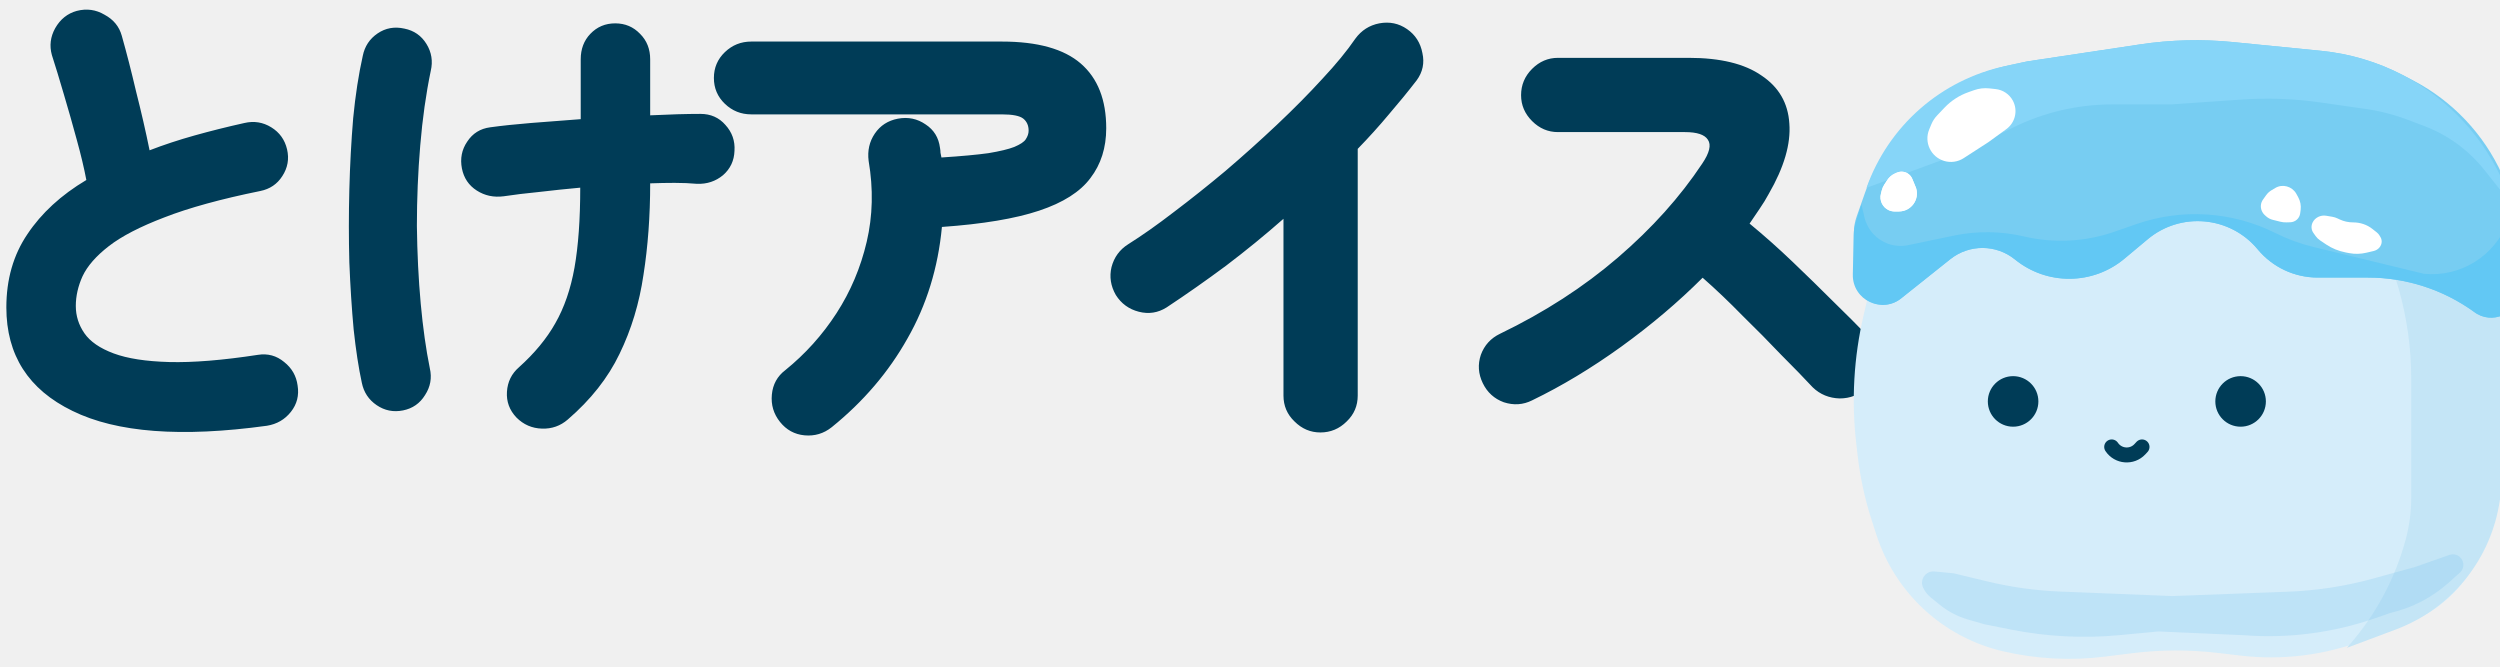
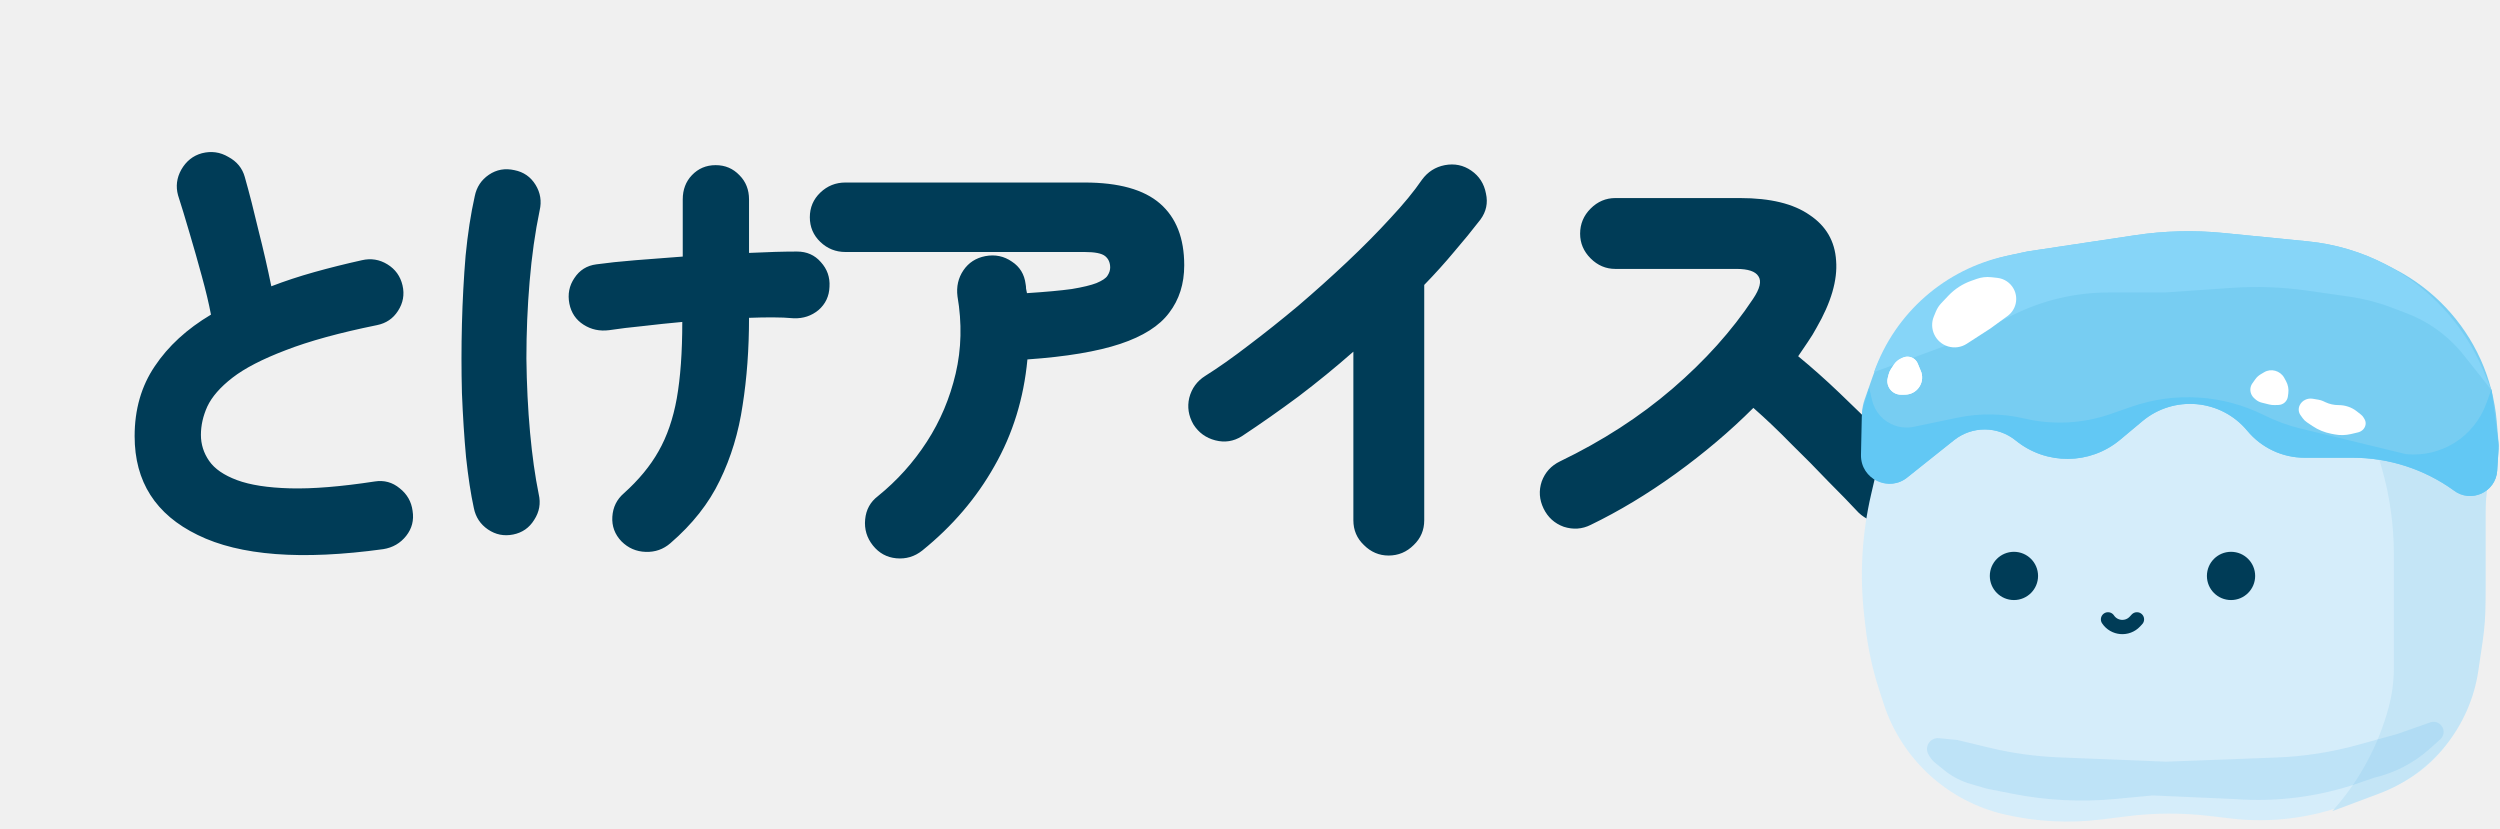
- <svg xmlns="http://www.w3.org/2000/svg" width="334" height="89" viewBox="0 0 334 89" fill="none">
-   <path d="M35.664 56.88C24.229 58.459 15.568 57.797 9.68 54.896C3.792 52.037 0.848 47.429 0.848 41.072C0.848 37.317 1.787 34.053 3.664 31.28C5.541 28.464 8.165 26.053 11.536 24.048C11.237 22.469 10.811 20.677 10.256 18.672C9.701 16.624 9.125 14.597 8.528 12.592C7.931 10.544 7.397 8.795 6.928 7.344C6.587 6.107 6.736 4.912 7.376 3.76C8.059 2.565 9.019 1.797 10.256 1.456C11.579 1.115 12.816 1.285 13.968 1.968C15.163 2.608 15.931 3.547 16.272 4.784C16.912 7.045 17.552 9.541 18.192 12.272C18.875 14.96 19.472 17.563 19.984 20.08C21.861 19.355 23.867 18.693 26 18.096C28.133 17.499 30.352 16.944 32.656 16.432C33.936 16.133 35.131 16.325 36.24 17.008C37.349 17.691 38.053 18.672 38.352 19.952C38.651 21.232 38.437 22.427 37.712 23.536C37.029 24.603 36.048 25.264 34.768 25.52C29.52 26.587 25.253 27.76 21.968 29.04C18.725 30.277 16.251 31.557 14.544 32.88C12.837 34.203 11.664 35.547 11.024 36.912C10.427 38.235 10.128 39.557 10.128 40.88C10.128 42.203 10.512 43.419 11.28 44.528C12.048 45.637 13.349 46.533 15.184 47.216C17.019 47.899 19.493 48.283 22.608 48.368C25.765 48.453 29.712 48.133 34.448 47.408C35.771 47.195 36.944 47.515 37.968 48.368C38.992 49.179 39.589 50.224 39.76 51.504C39.973 52.827 39.675 54 38.864 55.024C38.053 56.048 36.987 56.667 35.664 56.88ZM75.856 56.048C74.875 56.901 73.723 57.307 72.4 57.264C71.077 57.221 69.947 56.731 69.008 55.792C68.069 54.811 67.643 53.659 67.728 52.336C67.813 51.013 68.347 49.925 69.328 49.072C71.419 47.195 73.04 45.232 74.192 43.184C75.387 41.093 76.24 38.619 76.752 35.76C77.264 32.859 77.52 29.296 77.52 25.072C75.643 25.243 73.808 25.435 72.016 25.648C70.267 25.819 68.688 26.011 67.28 26.224C65.957 26.395 64.763 26.139 63.696 25.456C62.629 24.773 61.968 23.792 61.712 22.512C61.456 21.189 61.691 19.995 62.416 18.928C63.141 17.819 64.165 17.179 65.488 17.008C67.024 16.795 68.837 16.603 70.928 16.432C73.061 16.261 75.28 16.091 77.584 15.92V7.92C77.584 6.555 78.011 5.424 78.864 4.528C79.76 3.589 80.869 3.12 82.192 3.12C83.515 3.12 84.624 3.589 85.52 4.528C86.416 5.424 86.864 6.555 86.864 7.92V15.408C89.509 15.28 91.749 15.216 93.584 15.216C94.949 15.216 96.059 15.707 96.912 16.688C97.808 17.669 98.213 18.821 98.128 20.144C98.085 21.467 97.573 22.555 96.592 23.408C95.611 24.219 94.459 24.603 93.136 24.56C92.197 24.475 91.195 24.432 90.128 24.432C89.104 24.432 88.016 24.453 86.864 24.496C86.864 28.848 86.565 32.923 85.968 36.72C85.413 40.517 84.347 44.037 82.768 47.28C81.232 50.48 78.928 53.403 75.856 56.048ZM53.84 54.832C52.56 55.088 51.387 54.853 50.32 54.128C49.253 53.403 48.592 52.4 48.336 51.12C47.909 49.157 47.547 46.789 47.248 44.016C46.992 41.243 46.8 38.256 46.672 35.056C46.587 31.856 46.587 28.613 46.672 25.328C46.757 22.043 46.928 18.864 47.184 15.792C47.483 12.72 47.909 9.947 48.464 7.472C48.72 6.192 49.381 5.189 50.448 4.464C51.515 3.739 52.709 3.525 54.032 3.824C55.312 4.08 56.293 4.763 56.976 5.872C57.659 6.981 57.851 8.176 57.552 9.456C56.912 12.528 56.443 15.856 56.144 19.44C55.845 22.981 55.696 26.565 55.696 30.192C55.739 33.819 55.909 37.275 56.208 40.56C56.507 43.803 56.912 46.683 57.424 49.2C57.723 50.48 57.509 51.675 56.784 52.784C56.101 53.893 55.12 54.576 53.84 54.832ZM111.12 57.072C110.053 57.925 108.837 58.288 107.472 58.16C106.149 58.032 105.061 57.435 104.208 56.368C103.355 55.301 102.992 54.085 103.12 52.72C103.248 51.355 103.845 50.267 104.912 49.456C107.6 47.28 109.883 44.741 111.76 41.84C113.637 38.939 114.981 35.76 115.792 32.304C116.603 28.848 116.688 25.243 116.048 21.488C115.877 20.123 116.155 18.907 116.88 17.84C117.605 16.773 118.629 16.112 119.952 15.856C121.317 15.6 122.555 15.856 123.664 16.624C124.773 17.349 125.413 18.395 125.584 19.76C125.627 19.973 125.648 20.187 125.648 20.4C125.691 20.613 125.733 20.827 125.776 21.04C128.421 20.869 130.512 20.677 132.048 20.464C133.584 20.208 134.736 19.931 135.504 19.632C136.315 19.291 136.827 18.949 137.04 18.608C137.296 18.224 137.424 17.84 137.424 17.456C137.424 16.773 137.189 16.24 136.72 15.856C136.251 15.472 135.291 15.28 133.84 15.28H100.368C99.003 15.28 97.829 14.811 96.848 13.872C95.867 12.933 95.376 11.781 95.376 10.416C95.376 9.051 95.867 7.899 96.848 6.96C97.829 6.021 99.003 5.552 100.368 5.552H133.84C138.619 5.552 142.139 6.533 144.4 8.496C146.661 10.459 147.792 13.339 147.792 17.136C147.792 19.739 147.088 21.957 145.68 23.792C144.315 25.627 142.032 27.077 138.832 28.144C135.632 29.211 131.301 29.936 125.84 30.32C125.328 35.781 123.792 40.752 121.232 45.232C118.715 49.712 115.344 53.659 111.12 57.072ZM176.4 57.776C175.077 57.776 173.925 57.285 172.944 56.304C171.963 55.365 171.472 54.213 171.472 52.848V29.232C168.997 31.408 166.437 33.499 163.792 35.504C161.147 37.467 158.501 39.323 155.856 41.072C154.704 41.797 153.467 41.989 152.144 41.648C150.821 41.307 149.797 40.56 149.072 39.408C148.389 38.213 148.197 36.976 148.496 35.696C148.837 34.373 149.584 33.349 150.736 32.624C152.571 31.472 154.597 30.043 156.816 28.336C159.077 26.629 161.381 24.795 163.728 22.832C166.075 20.827 168.357 18.779 170.576 16.688C172.837 14.555 174.864 12.507 176.656 10.544C178.491 8.581 179.963 6.789 181.072 5.168C181.883 4.059 182.949 3.376 184.272 3.12C185.637 2.864 186.875 3.12 187.984 3.888C189.093 4.656 189.776 5.723 190.032 7.088C190.331 8.411 190.075 9.627 189.264 10.736C188.112 12.229 186.875 13.744 185.552 15.28C184.272 16.816 182.885 18.352 181.392 19.888V52.848C181.392 54.213 180.901 55.365 179.92 56.304C178.939 57.285 177.765 57.776 176.4 57.776ZM204.688 53.488C203.493 54.085 202.235 54.171 200.912 53.744C199.632 53.275 198.693 52.421 198.096 51.184C197.499 49.947 197.413 48.688 197.84 47.408C198.309 46.128 199.163 45.189 200.4 44.592C206.331 41.733 211.579 38.341 216.144 34.416C220.709 30.491 224.464 26.309 227.408 21.872C228.389 20.421 228.645 19.355 228.176 18.672C227.749 17.989 226.725 17.648 225.104 17.648H208.144C206.821 17.648 205.669 17.157 204.688 16.176C203.707 15.195 203.216 14.043 203.216 12.72C203.216 11.355 203.707 10.181 204.688 9.2C205.669 8.219 206.821 7.728 208.144 7.728H225.616C229.84 7.728 233.083 8.517 235.344 10.096C237.648 11.632 238.885 13.765 239.056 16.496C239.269 19.227 238.352 22.363 236.304 25.904C235.963 26.544 235.557 27.205 235.088 27.888C234.661 28.528 234.213 29.189 233.744 29.872C235.664 31.451 237.584 33.157 239.504 34.992C241.424 36.827 243.237 38.597 244.944 40.304C246.693 42.011 248.187 43.504 249.424 44.784C250.363 45.723 250.811 46.896 250.768 48.304C250.768 49.669 250.277 50.843 249.296 51.824C248.357 52.763 247.184 53.232 245.776 53.232C244.368 53.189 243.173 52.699 242.192 51.76C241.04 50.523 239.632 49.072 237.968 47.408C236.347 45.701 234.619 43.952 232.784 42.16C230.992 40.325 229.221 38.64 227.472 37.104C224.229 40.347 220.603 43.419 216.592 46.32C212.624 49.179 208.656 51.568 204.688 53.488Z" fill="#003C57" />
-   <path d="M251.346 32.258C253.521 23.733 259.26 16.556 267.099 12.56C270.334 10.91 273.837 9.85 277.445 9.428L290.382 7.916C295.427 7.326 300.533 7.509 305.524 8.457L310.182 9.343C315.602 10.373 320.703 12.664 325.073 16.032L326.189 16.892C327.873 18.189 329.381 19.701 330.673 21.389C334.715 26.668 336.428 33.368 335.417 39.94L335.282 40.821C335.077 42.154 334.974 43.501 334.974 44.85V54.844C334.974 58.749 334.507 62.64 333.584 66.434L332.55 70.685C332.142 72.365 331.497 73.978 330.636 75.478C328.528 79.148 325.212 81.974 321.255 83.475L315.743 85.566C310.517 87.549 304.89 88.243 299.338 87.589L296.276 87.229C292.482 86.783 288.649 86.797 284.858 87.27L281.235 87.723C276.684 88.292 272.068 88.051 267.601 87.012C259.637 85.158 253.225 79.269 250.702 71.49L250.073 69.549C249.152 66.711 248.517 63.788 248.176 60.825L247.991 59.212C247.335 53.507 247.667 47.732 248.972 42.141L250.546 35.394L251.346 32.258Z" fill="#D5EDFA" />
-   <path d="M310.694 21.309C310.112 20.573 309.408 19.943 308.612 19.446L296.6 11.938C294.569 10.669 295.15 7.568 297.502 7.12C297.827 7.058 298.161 7.058 298.486 7.12L310.182 9.343C315.602 10.373 320.703 12.664 325.073 16.032L326.189 16.892C327.873 18.189 329.381 19.701 330.673 21.389C334.715 26.668 336.428 33.368 335.417 39.94L335.282 40.821C335.077 42.154 334.974 43.501 334.974 44.85V57.332C334.974 59.139 334.842 60.945 334.58 62.733L333.972 66.875C333.412 70.697 331.845 74.301 329.431 77.317C326.981 80.381 323.747 82.725 320.074 84.103L313.529 86.557L313.886 86.148C317.429 82.084 320 77.267 321.405 72.061C321.893 70.251 322.141 68.384 322.141 66.509V50.591C322.141 42.423 319.855 34.403 315.555 27.458L310.694 21.309Z" fill="#C4E5F6" />
-   <path d="M249.171 25.739C252.227 17.054 259.588 10.589 268.595 8.68L270.893 8.193L285.909 5.931C290.01 5.313 294.172 5.207 298.299 5.617L310.033 6.782C313.904 7.166 317.666 8.286 321.118 10.082L322.369 10.732C327.638 13.473 331.833 17.904 334.281 23.315C335.522 26.057 336.286 28.99 336.541 31.989L336.797 34.992C336.82 35.26 336.823 35.529 336.806 35.797L336.609 38.888C336.417 41.925 332.905 43.508 330.502 41.642C326.383 38.677 321.437 37.083 316.362 37.083H309.643C306.543 37.083 303.604 35.701 301.626 33.313C297.946 28.872 291.357 28.268 286.932 31.966L283.814 34.571C279.595 38.096 273.47 38.138 269.203 34.671C266.69 32.628 263.094 32.611 260.561 34.629L254.092 39.784C251.554 41.922 247.675 40.117 247.675 36.799V31.109C247.675 30.369 247.801 29.634 248.047 28.935L249.171 25.739Z" fill="#77CDF2" />
-   <path d="M249.364 25.094C252.301 16.807 259.336 10.643 267.937 8.82L270.893 8.193L285.909 5.931C290.01 5.313 294.172 5.207 298.299 5.617L310.196 6.798C313.959 7.172 317.617 8.261 320.972 10.006C327.13 13.209 331.973 18.467 334.66 24.867L335.818 27.627L331.934 22.73C329.835 20.078 327.056 18.044 323.893 16.844L321.737 16.026C319.873 15.319 317.937 14.82 315.963 14.538L309.984 13.684C306.503 13.187 302.98 13.058 299.473 13.3L290.058 13.949H282.198C277.594 13.949 273.051 15.009 268.922 17.047L262.197 20.366L249.364 25.094Z" fill="#86D5F8" />
-   <path d="M252.289 32.579C253.137 32.874 254.05 32.933 254.929 32.75L261.045 31.476C264.14 30.831 267.337 30.871 270.415 31.592C274.422 32.531 278.613 32.311 282.5 30.956L285.397 29.946C291.508 27.815 298.22 28.246 304.009 31.14C305.623 31.947 307.322 32.569 309.075 32.995L323.829 36.576C328.747 37.072 333.375 34.168 335.066 29.523L335.818 27.458L336.766 34.885C336.809 35.224 336.82 35.565 336.799 35.906L336.609 38.888C336.417 41.925 332.905 43.508 330.502 41.642C326.383 38.677 321.437 37.083 316.362 37.083H309.643C306.543 37.083 303.604 35.701 301.626 33.313C297.946 28.872 291.357 28.268 286.932 31.966L283.814 34.571C279.595 38.096 273.47 38.138 269.203 34.671C266.69 32.628 263.094 32.611 260.561 34.629L254.092 39.784C251.476 42.008 247.46 40.096 247.537 36.663L247.655 31.402C247.669 30.802 247.767 30.207 247.948 29.634L248.689 27.289L249.086 29.01C249.469 30.671 250.679 32.019 252.289 32.579Z" fill="#62C8F4" />
-   <ellipse cx="268.951" cy="53.63" rx="3.377" ry="3.377" fill="#003C57" />
-   <ellipse cx="299.345" cy="53.63" rx="3.377" ry="3.377" fill="#003C57" />
-   <path d="M282.122 59.709V59.709C282.984 61.002 284.827 61.153 285.888 60.017L286.174 59.709" stroke="#003C57" stroke-width="2" stroke-linecap="round" />
-   <path d="M263.739 12.046C264.393 11.814 265.09 11.733 265.779 11.809L266.632 11.903C267.598 12.009 268.45 12.583 268.913 13.438C269.62 14.743 269.252 16.371 268.051 17.245L265.662 18.985L262.344 21.131C261.571 21.632 260.616 21.767 259.734 21.501C257.957 20.965 257.031 19.012 257.741 17.297L258.029 16.602C258.208 16.171 258.465 15.775 258.787 15.436L259.777 14.393C260.663 13.459 261.758 12.747 262.971 12.318L263.739 12.046Z" fill="white" />
-   <path d="M253.396 23.076C253.698 22.938 254.036 22.901 254.36 22.968C254.865 23.074 255.286 23.422 255.482 23.899L255.987 25.124C256.471 26.667 255.326 28.238 253.709 28.248L253.138 28.252C252.854 28.254 252.573 28.192 252.316 28.07C251.494 27.681 251.064 26.763 251.292 25.883L251.415 25.405C251.483 25.142 251.594 24.891 251.744 24.663L252.147 24.049C252.394 23.673 252.741 23.375 253.15 23.188L253.396 23.076Z" fill="white" />
-   <path d="M253.396 23.076C253.698 22.938 254.036 22.901 254.36 22.968C254.865 23.074 255.286 23.422 255.482 23.899L255.987 25.124C256.471 26.667 255.326 28.238 253.709 28.248L253.138 28.252C252.854 28.254 252.573 28.192 252.316 28.07C251.494 27.681 251.064 26.763 251.292 25.883L251.415 25.405C251.483 25.142 251.594 24.891 251.744 24.663L252.147 24.049C252.394 23.673 252.741 23.375 253.15 23.188L253.396 23.076Z" fill="white" />
-   <path d="M312.581 29.317C313.134 29.576 313.75 29.712 314.38 29.712C315.324 29.712 316.224 30.014 316.927 30.567L317.535 31.045C317.681 31.16 317.804 31.298 317.897 31.454L318.031 31.676C318.328 32.17 318.213 32.802 317.752 33.209C317.574 33.367 317.354 33.479 317.117 33.535L316.135 33.766C315.382 33.944 314.603 33.961 313.856 33.817L313.384 33.726C312.439 33.544 311.553 33.183 310.781 32.665L309.979 32.127C309.741 31.968 309.536 31.77 309.374 31.544L309.073 31.122C308.78 30.712 308.74 30.183 308.967 29.718C309.281 29.073 310.033 28.699 310.769 28.822L311.585 28.959C311.828 29 312.062 29.072 312.28 29.175L312.581 29.317Z" fill="white" />
-   <path d="M307.043 26.354C307.326 26.872 307.439 27.46 307.365 28.035L307.304 28.507C307.262 28.828 307.109 29.122 306.871 29.338C306.628 29.559 306.311 29.686 305.976 29.695L305.453 29.71C305.189 29.717 304.925 29.689 304.668 29.625L303.64 29.369C303.309 29.287 303.002 29.123 302.748 28.894L302.587 28.748C302.203 28.402 302.006 27.899 302.057 27.397C302.084 27.135 302.178 26.886 302.329 26.674L302.743 26.091C302.941 25.813 303.195 25.579 303.491 25.404L303.991 25.107C304.942 24.544 306.199 24.883 306.771 25.857L307.043 26.354Z" fill="white" />
-   <path d="M261.015 76.595L265.516 77.68C268.699 78.447 271.95 78.899 275.221 79.031L290.227 79.634L305.676 79.052C309.547 78.906 313.389 78.311 317.123 77.278L322.647 75.751L327.228 74.139C328.553 73.672 329.667 75.224 328.801 76.33C328.751 76.394 328.696 76.453 328.636 76.507L327.22 77.783C324.996 79.788 322.3 81.198 319.383 81.879L317.282 82.607C311.687 84.544 305.755 85.314 299.852 84.869L288.37 84.362L283.164 84.855C278.33 85.312 273.455 85.062 268.693 84.114L265.112 83.401L262.907 82.763C261.547 82.37 260.279 81.708 259.179 80.817L257.974 79.842C257.53 79.483 257.173 79.029 256.929 78.513C256.423 77.445 257.275 76.233 258.451 76.347L261.015 76.595Z" fill="#66BDEC" fill-opacity="0.2" />
+ <svg xmlns="http://www.w3.org/2000/svg" width="350" height="116" viewBox="0 0 350 116" fill="none">
+   <path d="M53.664 76.88C42.229 78.459 33.568 77.797 27.68 74.896C21.792 72.037 18.848 67.429 18.848 61.072C18.848 57.317 19.787 54.053 21.664 51.28C23.541 48.464 26.165 46.053 29.536 44.048C29.237 42.469 28.811 40.677 28.256 38.672C27.701 36.624 27.125 34.597 26.528 32.592C25.931 30.544 25.397 28.795 24.928 27.344C24.587 26.107 24.736 24.912 25.376 23.76C26.059 22.565 27.019 21.797 28.256 21.456C29.579 21.115 30.816 21.285 31.968 21.968C33.163 22.608 33.931 23.547 34.272 24.784C34.912 27.045 35.552 29.541 36.192 32.272C36.875 34.96 37.472 37.563 37.984 40.08C39.861 39.355 41.867 38.693 44 38.096C46.133 37.499 48.352 36.944 50.656 36.432C51.936 36.133 53.131 36.325 54.24 37.008C55.349 37.691 56.053 38.672 56.352 39.952C56.651 41.232 56.437 42.427 55.712 43.536C55.029 44.603 54.048 45.264 52.768 45.52C47.52 46.587 43.253 47.76 39.968 49.04C36.725 50.277 34.251 51.557 32.544 52.88C30.837 54.203 29.664 55.547 29.024 56.912C28.427 58.235 28.128 59.557 28.128 60.88C28.128 62.203 28.512 63.419 29.28 64.528C30.048 65.637 31.349 66.533 33.184 67.216C35.019 67.899 37.493 68.283 40.608 68.368C43.765 68.453 47.712 68.133 52.448 67.408C53.771 67.195 54.944 67.515 55.968 68.368C56.992 69.179 57.589 70.224 57.76 71.504C57.973 72.827 57.675 74 56.864 75.024C56.053 76.048 54.987 76.667 53.664 76.88ZM93.856 76.048C92.875 76.901 91.723 77.307 90.4 77.264C89.077 77.221 87.947 76.731 87.008 75.792C86.069 74.811 85.643 73.659 85.728 72.336C85.813 71.013 86.347 69.925 87.328 69.072C89.419 67.195 91.04 65.232 92.192 63.184C93.387 61.093 94.24 58.619 94.752 55.76C95.264 52.859 95.52 49.296 95.52 45.072C93.643 45.243 91.808 45.435 90.016 45.648C88.267 45.819 86.688 46.011 85.28 46.224C83.957 46.395 82.763 46.139 81.696 45.456C80.629 44.773 79.968 43.792 79.712 42.512C79.456 41.189 79.691 39.995 80.416 38.928C81.141 37.819 82.165 37.179 83.488 37.008C85.024 36.795 86.837 36.603 88.928 36.432C91.061 36.261 93.28 36.091 95.584 35.92V27.92C95.584 26.555 96.011 25.424 96.864 24.528C97.76 23.589 98.869 23.12 100.192 23.12C101.515 23.12 102.624 23.589 103.52 24.528C104.416 25.424 104.864 26.555 104.864 27.92V35.408C107.509 35.28 109.749 35.216 111.584 35.216C112.949 35.216 114.059 35.707 114.912 36.688C115.808 37.669 116.213 38.821 116.128 40.144C116.085 41.467 115.573 42.555 114.592 43.408C113.611 44.219 112.459 44.603 111.136 44.56C110.197 44.475 109.195 44.432 108.128 44.432C107.104 44.432 106.016 44.453 104.864 44.496C104.864 48.848 104.565 52.923 103.968 56.72C103.413 60.517 102.347 64.037 100.768 67.28C99.232 70.48 96.928 73.403 93.856 76.048ZM71.84 74.832C70.56 75.088 69.387 74.853 68.32 74.128C67.253 73.403 66.592 72.4 66.336 71.12C65.909 69.157 65.547 66.789 65.248 64.016C64.992 61.243 64.8 58.256 64.672 55.056C64.587 51.856 64.587 48.613 64.672 45.328C64.757 42.043 64.928 38.864 65.184 35.792C65.483 32.72 65.909 29.947 66.464 27.472C66.72 26.192 67.381 25.189 68.448 24.464C69.515 23.739 70.709 23.525 72.032 23.824C73.312 24.08 74.293 24.763 74.976 25.872C75.659 26.981 75.851 28.176 75.552 29.456C74.912 32.528 74.443 35.856 74.144 39.44C73.845 42.981 73.696 46.565 73.696 50.192C73.739 53.819 73.909 57.275 74.208 60.56C74.507 63.803 74.912 66.683 75.424 69.2C75.723 70.48 75.509 71.675 74.784 72.784C74.101 73.893 73.12 74.576 71.84 74.832ZM129.12 77.072C128.053 77.925 126.837 78.288 125.472 78.16C124.149 78.032 123.061 77.435 122.208 76.368C121.355 75.301 120.992 74.085 121.12 72.72C121.248 71.355 121.845 70.267 122.912 69.456C125.6 67.28 127.883 64.741 129.76 61.84C131.637 58.939 132.981 55.76 133.792 52.304C134.603 48.848 134.688 45.243 134.048 41.488C133.877 40.123 134.155 38.907 134.88 37.84C135.605 36.773 136.629 36.112 137.952 35.856C139.317 35.6 140.555 35.856 141.664 36.624C142.773 37.349 143.413 38.395 143.584 39.76C143.627 39.973 143.648 40.187 143.648 40.4C143.691 40.613 143.733 40.827 143.776 41.04C146.421 40.869 148.512 40.677 150.048 40.464C151.584 40.208 152.736 39.931 153.504 39.632C154.315 39.291 154.827 38.949 155.04 38.608C155.296 38.224 155.424 37.84 155.424 37.456C155.424 36.773 155.189 36.24 154.72 35.856C154.251 35.472 153.291 35.28 151.84 35.28H118.368C117.003 35.28 115.829 34.811 114.848 33.872C113.867 32.933 113.376 31.781 113.376 30.416C113.376 29.051 113.867 27.899 114.848 26.96C115.829 26.021 117.003 25.552 118.368 25.552H151.84C156.619 25.552 160.139 26.533 162.4 28.496C164.661 30.459 165.792 33.339 165.792 37.136C165.792 39.739 165.088 41.957 163.68 43.792C162.315 45.627 160.032 47.077 156.832 48.144C153.632 49.211 149.301 49.936 143.84 50.32C143.328 55.781 141.792 60.752 139.232 65.232C136.715 69.712 133.344 73.659 129.12 77.072ZM194.4 77.776C193.077 77.776 191.925 77.285 190.944 76.304C189.963 75.365 189.472 74.213 189.472 72.848V49.232C186.997 51.408 184.437 53.499 181.792 55.504C179.147 57.467 176.501 59.323 173.856 61.072C172.704 61.797 171.467 61.989 170.144 61.648C168.821 61.307 167.797 60.56 167.072 59.408C166.389 58.213 166.197 56.976 166.496 55.696C166.837 54.373 167.584 53.349 168.736 52.624C170.571 51.472 172.597 50.043 174.816 48.336C177.077 46.629 179.381 44.795 181.728 42.832C184.075 40.827 186.357 38.779 188.576 36.688C190.837 34.555 192.864 32.507 194.656 30.544C196.491 28.581 197.963 26.789 199.072 25.168C199.883 24.059 200.949 23.376 202.272 23.12C203.637 22.864 204.875 23.12 205.984 23.888C207.093 24.656 207.776 25.723 208.032 27.088C208.331 28.411 208.075 29.627 207.264 30.736C206.112 32.229 204.875 33.744 203.552 35.28C202.272 36.816 200.885 38.352 199.392 39.888V72.848C199.392 74.213 198.901 75.365 197.92 76.304C196.939 77.285 195.765 77.776 194.4 77.776ZM222.688 73.488C221.493 74.085 220.235 74.171 218.912 73.744C217.632 73.275 216.693 72.421 216.096 71.184C215.499 69.947 215.413 68.688 215.84 67.408C216.309 66.128 217.163 65.189 218.4 64.592C224.331 61.733 229.579 58.341 234.144 54.416C238.709 50.491 242.464 46.309 245.408 41.872C246.389 40.421 246.645 39.355 246.176 38.672C245.749 37.989 244.725 37.648 243.104 37.648H226.144C224.821 37.648 223.669 37.157 222.688 36.176C221.707 35.195 221.216 34.043 221.216 32.72C221.216 31.355 221.707 30.181 222.688 29.2C223.669 28.219 224.821 27.728 226.144 27.728H243.616C247.84 27.728 251.083 28.517 253.344 30.096C255.648 31.632 256.885 33.765 257.056 36.496C257.269 39.227 256.352 42.363 254.304 45.904C253.963 46.544 253.557 47.205 253.088 47.888C252.661 48.528 252.213 49.189 251.744 49.872C253.664 51.451 255.584 53.157 257.504 54.992C259.424 56.827 261.237 58.597 262.944 60.304C264.693 62.011 266.187 63.504 267.424 64.784C268.363 65.723 268.811 66.896 268.768 68.304C268.768 69.669 268.277 70.843 267.296 71.824C266.357 72.763 265.184 73.232 263.776 73.232C262.368 73.189 261.173 72.699 260.192 71.76C259.04 70.523 257.632 69.072 255.968 67.408C254.347 65.701 252.619 63.952 250.784 62.16C248.992 60.325 247.221 58.64 245.472 57.104C242.229 60.347 238.603 63.419 234.592 66.32C230.624 69.179 226.656 71.568 222.688 73.488Z" fill="#003C57" />
+   <path d="M264.346 59.258C266.521 50.733 272.26 43.556 280.099 39.56C283.334 37.91 286.837 36.85 290.445 36.428L303.382 34.916C308.427 34.326 313.533 34.509 318.524 35.458L323.182 36.343C328.602 37.373 333.703 39.664 338.073 43.032L339.189 43.892C340.873 45.189 342.381 46.701 343.673 48.389C347.715 53.668 349.428 60.368 348.417 66.94L348.282 67.821C348.077 69.154 347.974 70.501 347.974 71.85V81.844C347.974 85.749 347.507 89.64 346.584 93.434L345.55 97.685C345.142 99.365 344.497 100.979 343.636 102.478C341.528 106.148 338.212 108.974 334.255 110.476L328.743 112.566C323.517 114.549 317.89 115.243 312.338 114.589L309.276 114.229C305.482 113.783 301.649 113.797 297.858 114.271L294.235 114.723C289.684 115.292 285.068 115.051 280.601 114.012C272.637 112.158 266.225 106.269 263.702 98.49L263.073 96.549C262.152 93.711 261.517 90.788 261.176 87.825L260.991 86.212C260.335 80.507 260.667 74.732 261.972 69.141L263.546 62.394L264.346 59.258Z" fill="#D5EDFA" />
+   <path d="M323.694 48.309C323.112 47.573 322.408 46.943 321.612 46.446L309.6 38.938C307.569 37.669 308.15 34.568 310.502 34.12C310.827 34.058 311.161 34.058 311.486 34.12L323.182 36.343C328.602 37.373 333.703 39.664 338.073 43.032L339.189 43.892C340.873 45.189 342.381 46.701 343.673 48.389C347.715 53.668 349.428 60.368 348.417 66.94L348.282 67.821C348.077 69.154 347.974 70.501 347.974 71.85V84.332C347.974 86.139 347.842 87.945 347.58 89.734L346.972 93.875C346.412 97.697 344.845 101.301 342.431 104.317C339.981 107.381 336.747 109.725 333.074 111.103L326.529 113.557L326.886 113.148C330.429 109.084 333 104.267 334.405 99.061C334.893 97.251 335.141 95.384 335.141 93.509V77.591C335.141 69.423 332.855 61.403 328.555 54.458L323.694 48.309Z" fill="#C4E5F6" />
+   <path d="M262.171 52.739C265.227 44.054 272.588 37.589 281.595 35.68L283.893 35.193L298.909 32.931C303.01 32.313 307.172 32.207 311.299 32.617L323.033 33.782C326.904 34.166 330.666 35.286 334.118 37.081L335.369 37.732C340.638 40.473 344.833 44.904 347.281 50.315C348.522 53.057 349.286 55.99 349.541 58.989L349.797 61.992C349.82 62.26 349.823 62.529 349.806 62.797L349.609 65.888C349.416 68.924 345.905 70.508 343.502 68.642C339.383 65.677 334.437 64.083 329.362 64.083H322.643C319.543 64.083 316.604 62.701 314.626 60.313C310.946 55.872 304.357 55.268 299.932 58.966L296.814 61.571C292.595 65.096 286.47 65.138 282.203 61.671C279.69 59.628 276.094 59.611 273.561 61.629L267.092 66.784C264.554 68.922 260.675 67.117 260.675 63.799V58.109C260.675 57.369 260.801 56.634 261.047 55.935L262.171 52.739Z" fill="#77CDF2" />
+   <path d="M262.364 52.094C265.301 43.807 272.336 37.643 280.937 35.82L283.893 35.193L298.909 32.931C303.01 32.313 307.172 32.207 311.299 32.617L323.196 33.798C326.959 34.172 330.617 35.261 333.972 37.006C340.13 40.209 344.973 45.467 347.66 51.867L348.818 54.627L344.934 49.73C342.835 47.078 340.056 45.044 336.893 43.844L334.737 43.026C332.873 42.319 330.937 41.82 328.963 41.538L322.984 40.684C319.503 40.187 315.98 40.058 312.473 40.3L303.058 40.949H295.198C290.594 40.949 286.051 42.009 281.922 44.047L275.197 47.366L262.364 52.094Z" fill="#86D5F8" />
+   <path d="M265.289 59.579C266.137 59.874 267.05 59.933 267.929 59.75L274.045 58.476C277.14 57.831 280.337 57.871 283.415 58.592C287.422 59.531 291.613 59.311 295.5 57.956L298.397 56.946C304.508 54.815 311.22 55.246 317.009 58.141C318.623 58.947 320.322 59.569 322.075 59.995L336.829 63.576C341.747 64.073 346.375 61.168 348.066 56.523L348.818 54.458L349.766 61.885C349.809 62.224 349.82 62.565 349.799 62.906L349.609 65.888C349.417 68.924 345.905 70.508 343.502 68.642C339.383 65.677 334.437 64.082 329.362 64.082H322.643C319.543 64.082 316.604 62.701 314.626 60.313C310.946 55.872 304.357 55.268 299.932 58.966L296.814 61.571C292.595 65.096 286.47 65.138 282.203 61.671C279.69 59.628 276.094 59.611 273.561 61.629L267.092 66.784C264.475 69.008 260.46 67.096 260.537 63.663L260.655 58.402C260.669 57.802 260.767 57.207 260.948 56.635L261.689 54.289L262.086 56.01C262.469 57.671 263.679 59.019 265.289 59.579Z" fill="#62C8F4" />
+   <ellipse cx="281.951" cy="80.63" rx="3.377" ry="3.377" fill="#003C57" />
+   <ellipse cx="312.345" cy="80.63" rx="3.377" ry="3.377" fill="#003C57" />
+   <path d="M295.122 86.709V86.709C295.984 88.002 297.827 88.153 298.888 87.017L299.174 86.709" stroke="#003C57" stroke-width="2" stroke-linecap="round" />
+   <path d="M276.739 39.045C277.393 38.814 278.09 38.733 278.78 38.809L279.632 38.903C280.598 39.01 281.45 39.583 281.913 40.438C282.62 41.743 282.252 43.371 281.051 44.245L278.662 45.985L275.344 48.131C274.571 48.632 273.616 48.767 272.734 48.501C270.957 47.965 270.031 46.012 270.741 44.297L271.029 43.602C271.208 43.17 271.465 42.775 271.787 42.436L272.777 41.392C273.663 40.459 274.758 39.747 275.971 39.318L276.739 39.045Z" fill="white" />
+   <path d="M266.396 50.076C266.698 49.938 267.036 49.901 267.36 49.968C267.865 50.074 268.286 50.422 268.482 50.899L268.987 52.124C269.471 53.667 268.326 55.238 266.709 55.248L266.138 55.252C265.854 55.254 265.573 55.191 265.316 55.07C264.494 54.681 264.064 53.763 264.291 52.883L264.415 52.405C264.483 52.142 264.594 51.891 264.744 51.663L265.147 51.049C265.394 50.673 265.741 50.375 266.15 50.188L266.396 50.076Z" fill="white" />
+   <path d="M266.396 50.076C266.698 49.938 267.036 49.901 267.36 49.968C267.865 50.074 268.286 50.422 268.482 50.899L268.987 52.124C269.471 53.667 268.326 55.238 266.709 55.248L266.138 55.252C265.854 55.254 265.573 55.191 265.316 55.07C264.494 54.681 264.064 53.763 264.291 52.883L264.415 52.405C264.483 52.142 264.594 51.891 264.744 51.663L265.147 51.049C265.394 50.673 265.741 50.375 266.15 50.188L266.396 50.076Z" fill="white" />
+   <path d="M325.581 56.317C326.134 56.576 326.75 56.712 327.38 56.712C328.324 56.712 329.224 57.014 329.927 57.567L330.535 58.045C330.681 58.16 330.804 58.298 330.897 58.454L331.031 58.676C331.328 59.17 331.213 59.802 330.752 60.209C330.574 60.367 330.354 60.479 330.117 60.535L329.135 60.767C328.382 60.944 327.603 60.961 326.856 60.817L326.384 60.726C325.439 60.544 324.553 60.183 323.781 59.665L322.979 59.127C322.741 58.968 322.536 58.77 322.374 58.544L322.073 58.123C321.78 57.712 321.74 57.183 321.967 56.718C322.281 56.073 323.033 55.699 323.769 55.822L324.585 55.959C324.828 55.999 325.062 56.072 325.28 56.175L325.581 56.317Z" fill="white" />
+   <path d="M320.043 53.354C320.326 53.872 320.439 54.46 320.365 55.035L320.304 55.507C320.262 55.828 320.109 56.122 319.871 56.339C319.628 56.559 319.311 56.686 318.976 56.695L318.453 56.71C318.189 56.717 317.925 56.689 317.668 56.625L316.64 56.369C316.309 56.287 316.002 56.123 315.748 55.894L315.587 55.748C315.203 55.402 315.006 54.899 315.057 54.397C315.084 54.135 315.178 53.886 315.329 53.674L315.743 53.092C315.941 52.813 316.195 52.579 316.491 52.404L316.991 52.107C317.942 51.544 319.199 51.883 319.771 52.857L320.043 53.354Z" fill="white" />
+   <path d="M274.015 103.595L278.516 104.679C281.699 105.447 284.95 105.899 288.221 106.031L303.227 106.634L318.676 106.052C322.547 105.907 326.389 105.311 330.123 104.278L335.647 102.75L340.228 101.139C341.553 100.672 342.667 102.224 341.801 103.33C341.751 103.394 341.696 103.453 341.636 103.508L340.22 104.783C337.996 106.789 335.3 108.197 332.383 108.879L330.282 109.607C324.687 111.544 318.755 112.314 312.852 111.869L301.37 111.362L296.164 111.855C291.33 112.312 286.455 112.062 281.693 111.114L278.112 110.401L275.907 109.763C274.547 109.37 273.279 108.708 272.179 107.817L270.974 106.842C270.53 106.483 270.173 106.029 269.929 105.513C269.423 104.445 270.275 103.233 271.451 103.347L274.015 103.595Z" fill="#66BDEC" fill-opacity="0.2" />
</svg>
